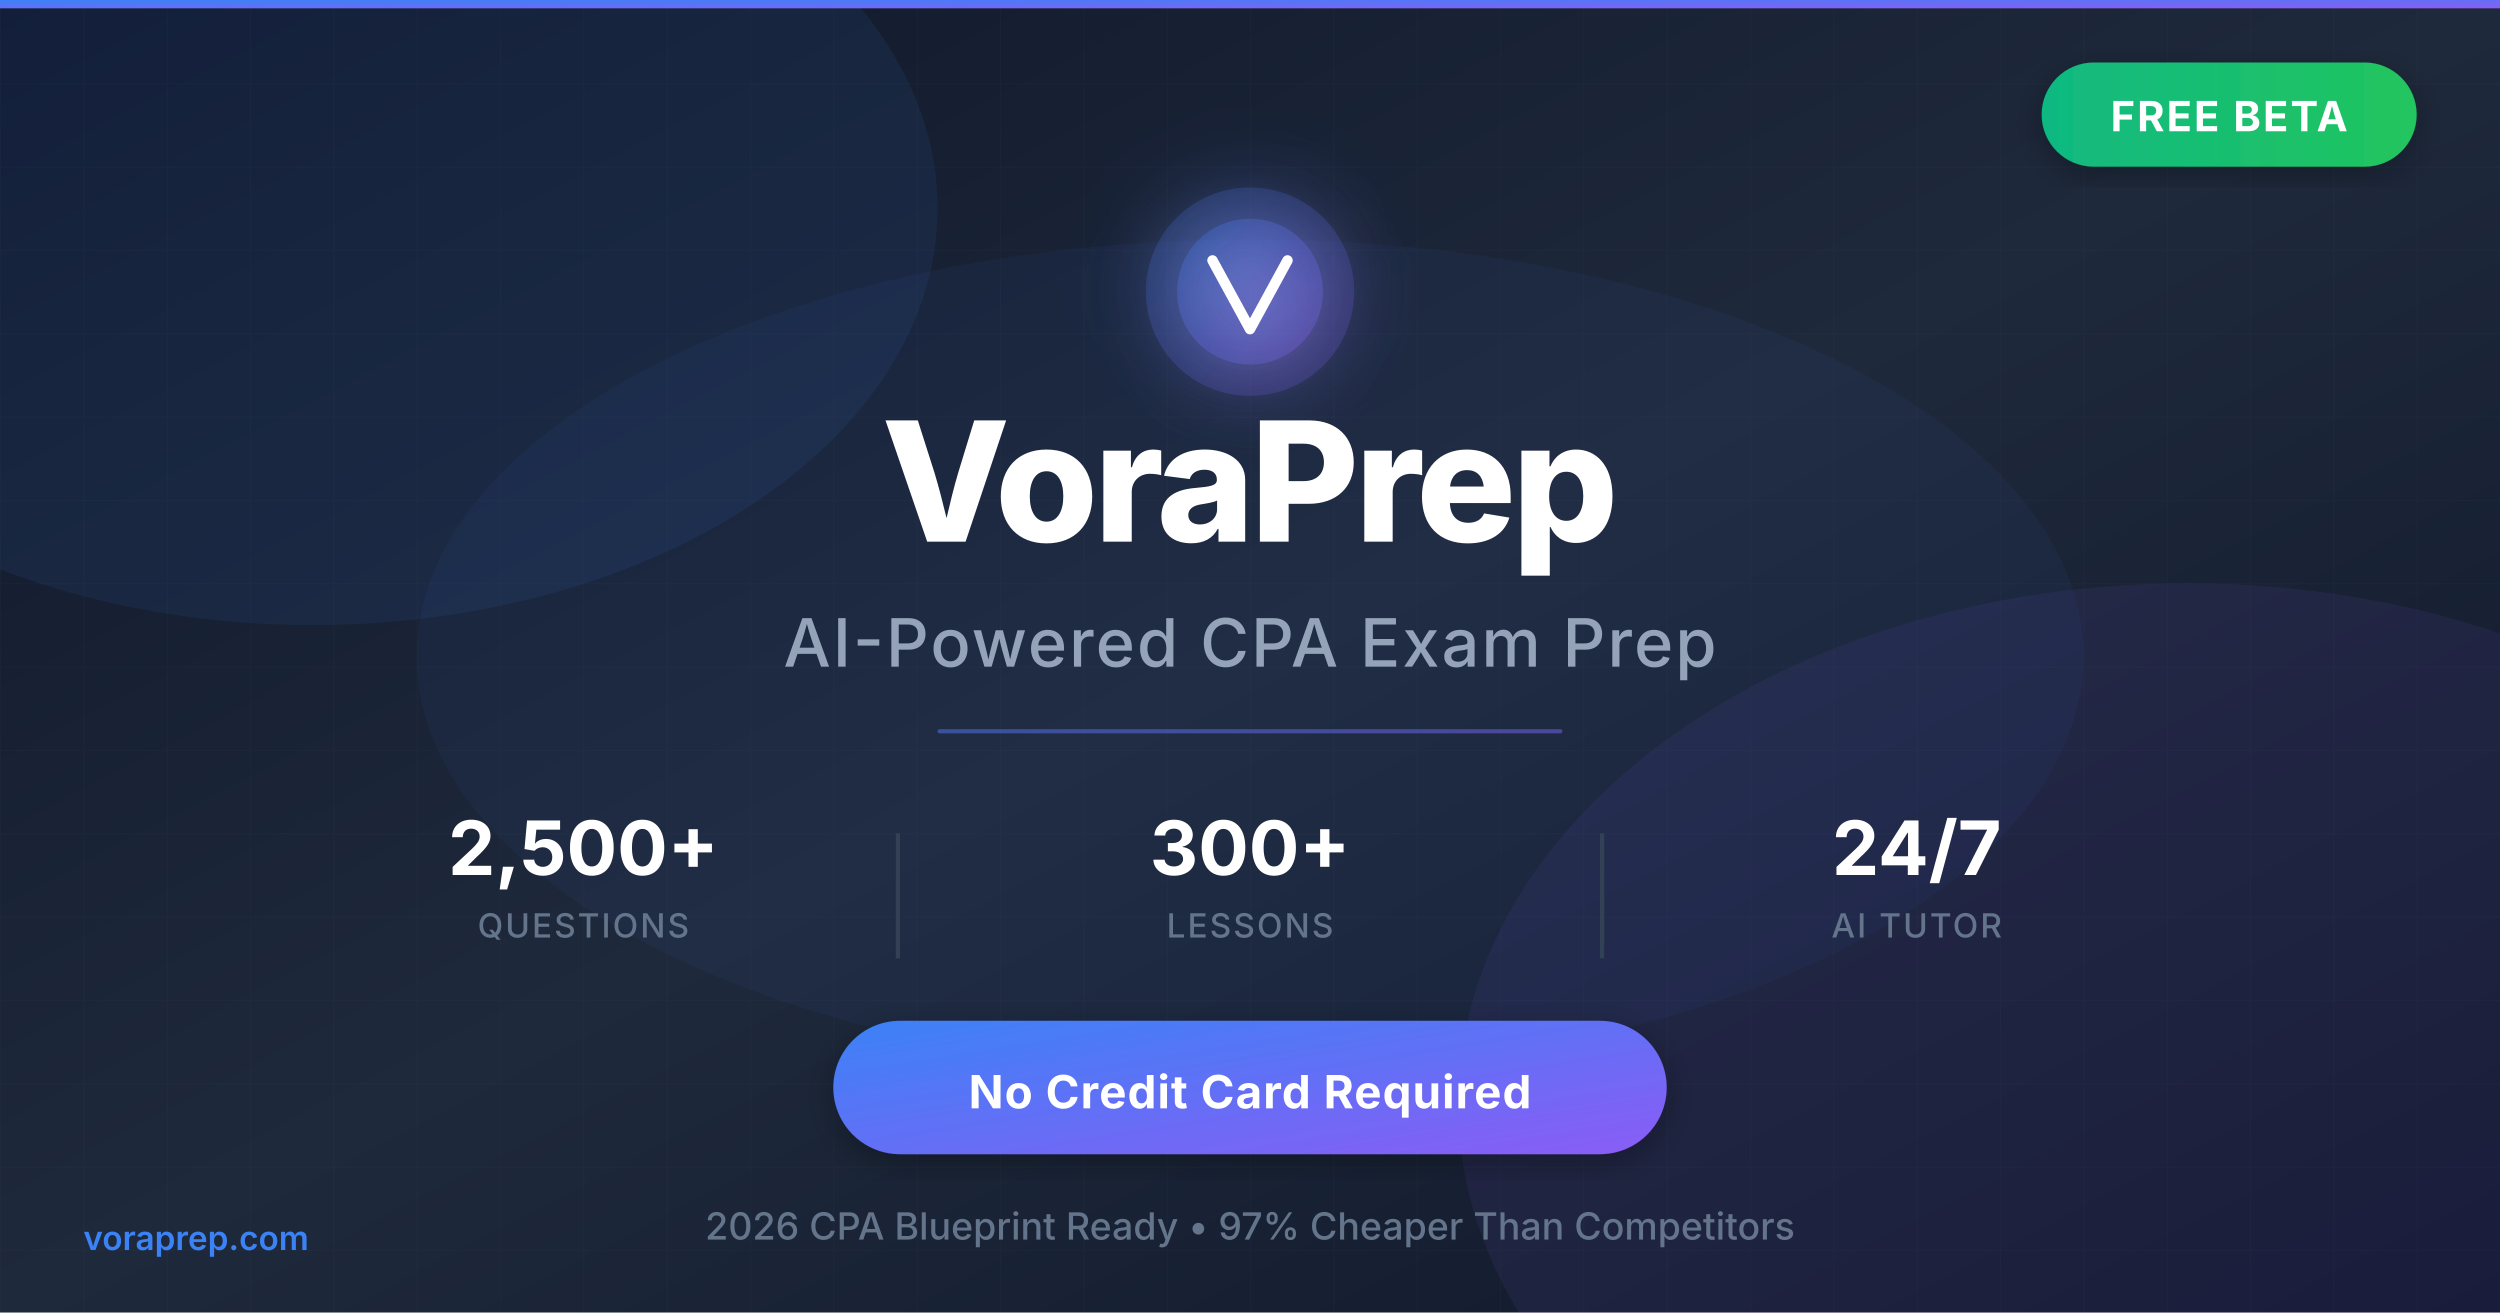
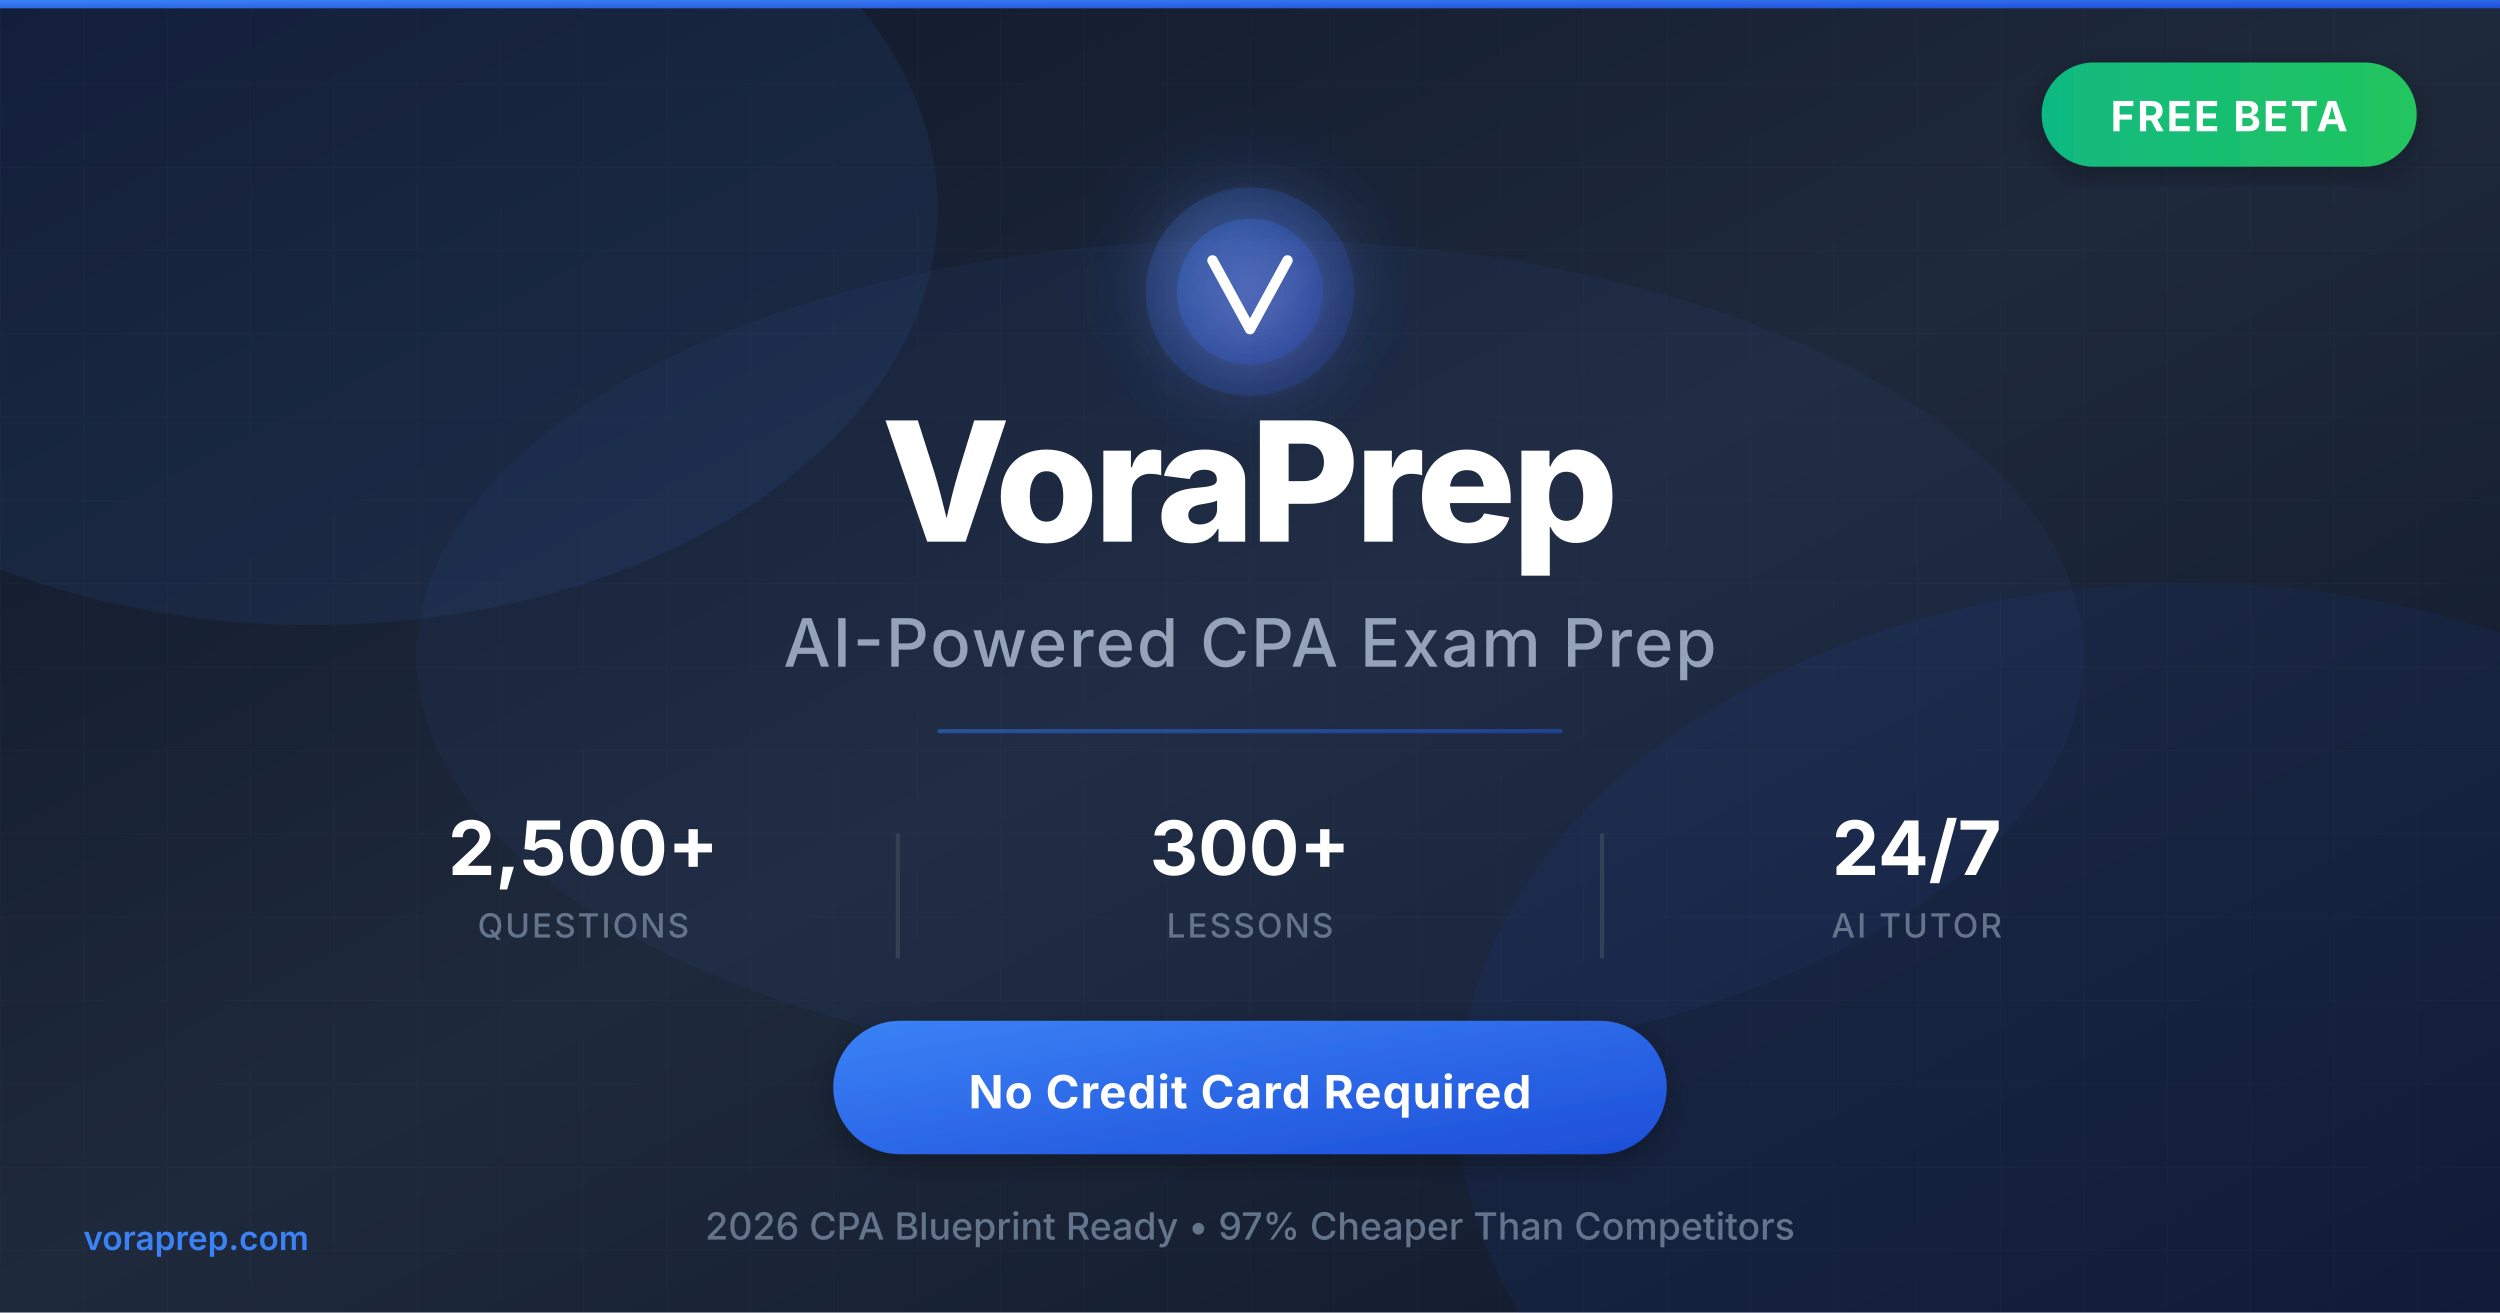
<svg xmlns="http://www.w3.org/2000/svg" width="1200" height="630">
  <defs>
    <linearGradient id="mainBg" x1="0%" y1="0%" x2="100%" y2="100%">
      <stop offset="0%" style="stop-color:#0f172a" />
      <stop offset="50%" style="stop-color:#1e293b" />
      <stop offset="100%" style="stop-color:#0f172a" />
    </linearGradient>
    <linearGradient id="blueGlow" x1="0%" y1="0%" x2="100%" y2="100%">
      <stop offset="0%" style="stop-color:#3b82f6" />
-       <stop offset="100%" style="stop-color:#8b5cf6" />
+       <stop offset="100%" style="stop-color:#1d4ed8" />
    </linearGradient>
    <linearGradient id="greenGlow" x1="0%" y1="0%" x2="100%" y2="0%">
      <stop offset="0%" style="stop-color:#10b981" />
      <stop offset="100%" style="stop-color:#22c55e" />
    </linearGradient>
    <filter id="glow" x="-50%" y="-50%" width="200%" height="200%">
      <feGaussianBlur stdDeviation="20" result="coloredBlur" />
      <feMerge>
        <feMergeNode in="coloredBlur" />
        <feMergeNode in="SourceGraphic" />
      </feMerge>
    </filter>
    <filter id="shadow" x="-20%" y="-20%" width="140%" height="140%">
      <feDropShadow dx="0" dy="4" stdDeviation="8" flood-color="#000" flood-opacity="0.3" />
    </filter>
  </defs>
  <rect width="1200" height="630" fill="url(#mainBg)" />
  <ellipse cx="150" cy="100" rx="300" ry="200" fill="#3b82f6" opacity="0.08" />
-   <ellipse cx="1050" cy="530" rx="350" ry="250" fill="#8b5cf6" opacity="0.08" />
+   <ellipse cx="1050" cy="530" rx="350" ry="250" fill="#1d4ed8" opacity="0.08" />
  <ellipse cx="600" cy="315" rx="400" ry="200" fill="#3b82f6" opacity="0.05" />
  <pattern id="grid" width="40" height="40" patternUnits="userSpaceOnUse">
    <path d="M 40 0 L 0 0 0 40" fill="none" stroke="white" stroke-width="0.5" opacity="0.03" />
  </pattern>
  <rect width="1200" height="630" fill="url(#grid)" />
  <rect x="0" y="0" width="1200" height="4" fill="url(#blueGlow)" />
  <g filter="url(#shadow)">
    <rect x="980" y="30" width="180" height="50" rx="25" fill="url(#greenGlow)" />
    <text x="1070" y="63" font-family="system-ui, -apple-system, sans-serif" font-size="20" font-weight="700" fill="white" text-anchor="middle" letter-spacing="1">FREE BETA</text>
  </g>
  <g transform="translate(600, 140)" filter="url(#glow)">
    <circle cx="0" cy="0" r="50" fill="url(#blueGlow)" opacity="0.2" />
    <circle cx="0" cy="0" r="35" fill="url(#blueGlow)" opacity="0.3" />
    <path d="M -18 -15 L 0 18 L 18 -15" stroke="white" stroke-width="5" stroke-linecap="round" stroke-linejoin="round" fill="none" />
  </g>
  <text x="600" y="260" font-family="system-ui, -apple-system, sans-serif" font-size="80" font-weight="800" fill="white" text-anchor="middle" letter-spacing="-2">VoraPrep</text>
  <text x="600" y="320" font-family="system-ui, -apple-system, sans-serif" font-size="32" font-weight="500" fill="#94a3b8" text-anchor="middle" letter-spacing="1">AI-Powered CPA Exam Prep</text>
  <rect x="450" y="350" width="300" height="2" rx="1" fill="url(#blueGlow)" opacity="0.5" />
  <g font-family="system-ui, -apple-system, sans-serif" text-anchor="middle">
    <text x="280" y="420" font-size="36" font-weight="700" fill="white">2,500+</text>
    <text x="280" y="450" font-size="16" font-weight="500" fill="#64748b" letter-spacing="1">QUESTIONS</text>
    <rect x="430" y="400" width="2" height="60" fill="#334155" />
    <text x="600" y="420" font-size="36" font-weight="700" fill="white">300+</text>
    <text x="600" y="450" font-size="16" font-weight="500" fill="#64748b" letter-spacing="1">LESSONS</text>
    <rect x="768" y="400" width="2" height="60" fill="#334155" />
    <text x="920" y="420" font-size="36" font-weight="700" fill="white">24/7</text>
    <text x="920" y="450" font-size="16" font-weight="500" fill="#64748b" letter-spacing="1">AI TUTOR</text>
  </g>
  <g filter="url(#shadow)">
    <rect x="400" y="490" width="400" height="64" rx="32" fill="url(#blueGlow)" />
    <text x="600" y="532" font-family="system-ui, -apple-system, sans-serif" font-size="22" font-weight="700" fill="white" text-anchor="middle" letter-spacing="0.5">No Credit Card Required</text>
  </g>
  <text x="600" y="595" font-family="system-ui, -apple-system, sans-serif" font-size="18" font-weight="500" fill="#64748b" text-anchor="middle">2026 CPA Blueprint Ready • 97% Cheaper Than Competitors</text>
  <text x="40" y="600" font-family="system-ui, -apple-system, sans-serif" font-size="16" font-weight="600" fill="#3b82f6">voraprep.com</text>
</svg>
